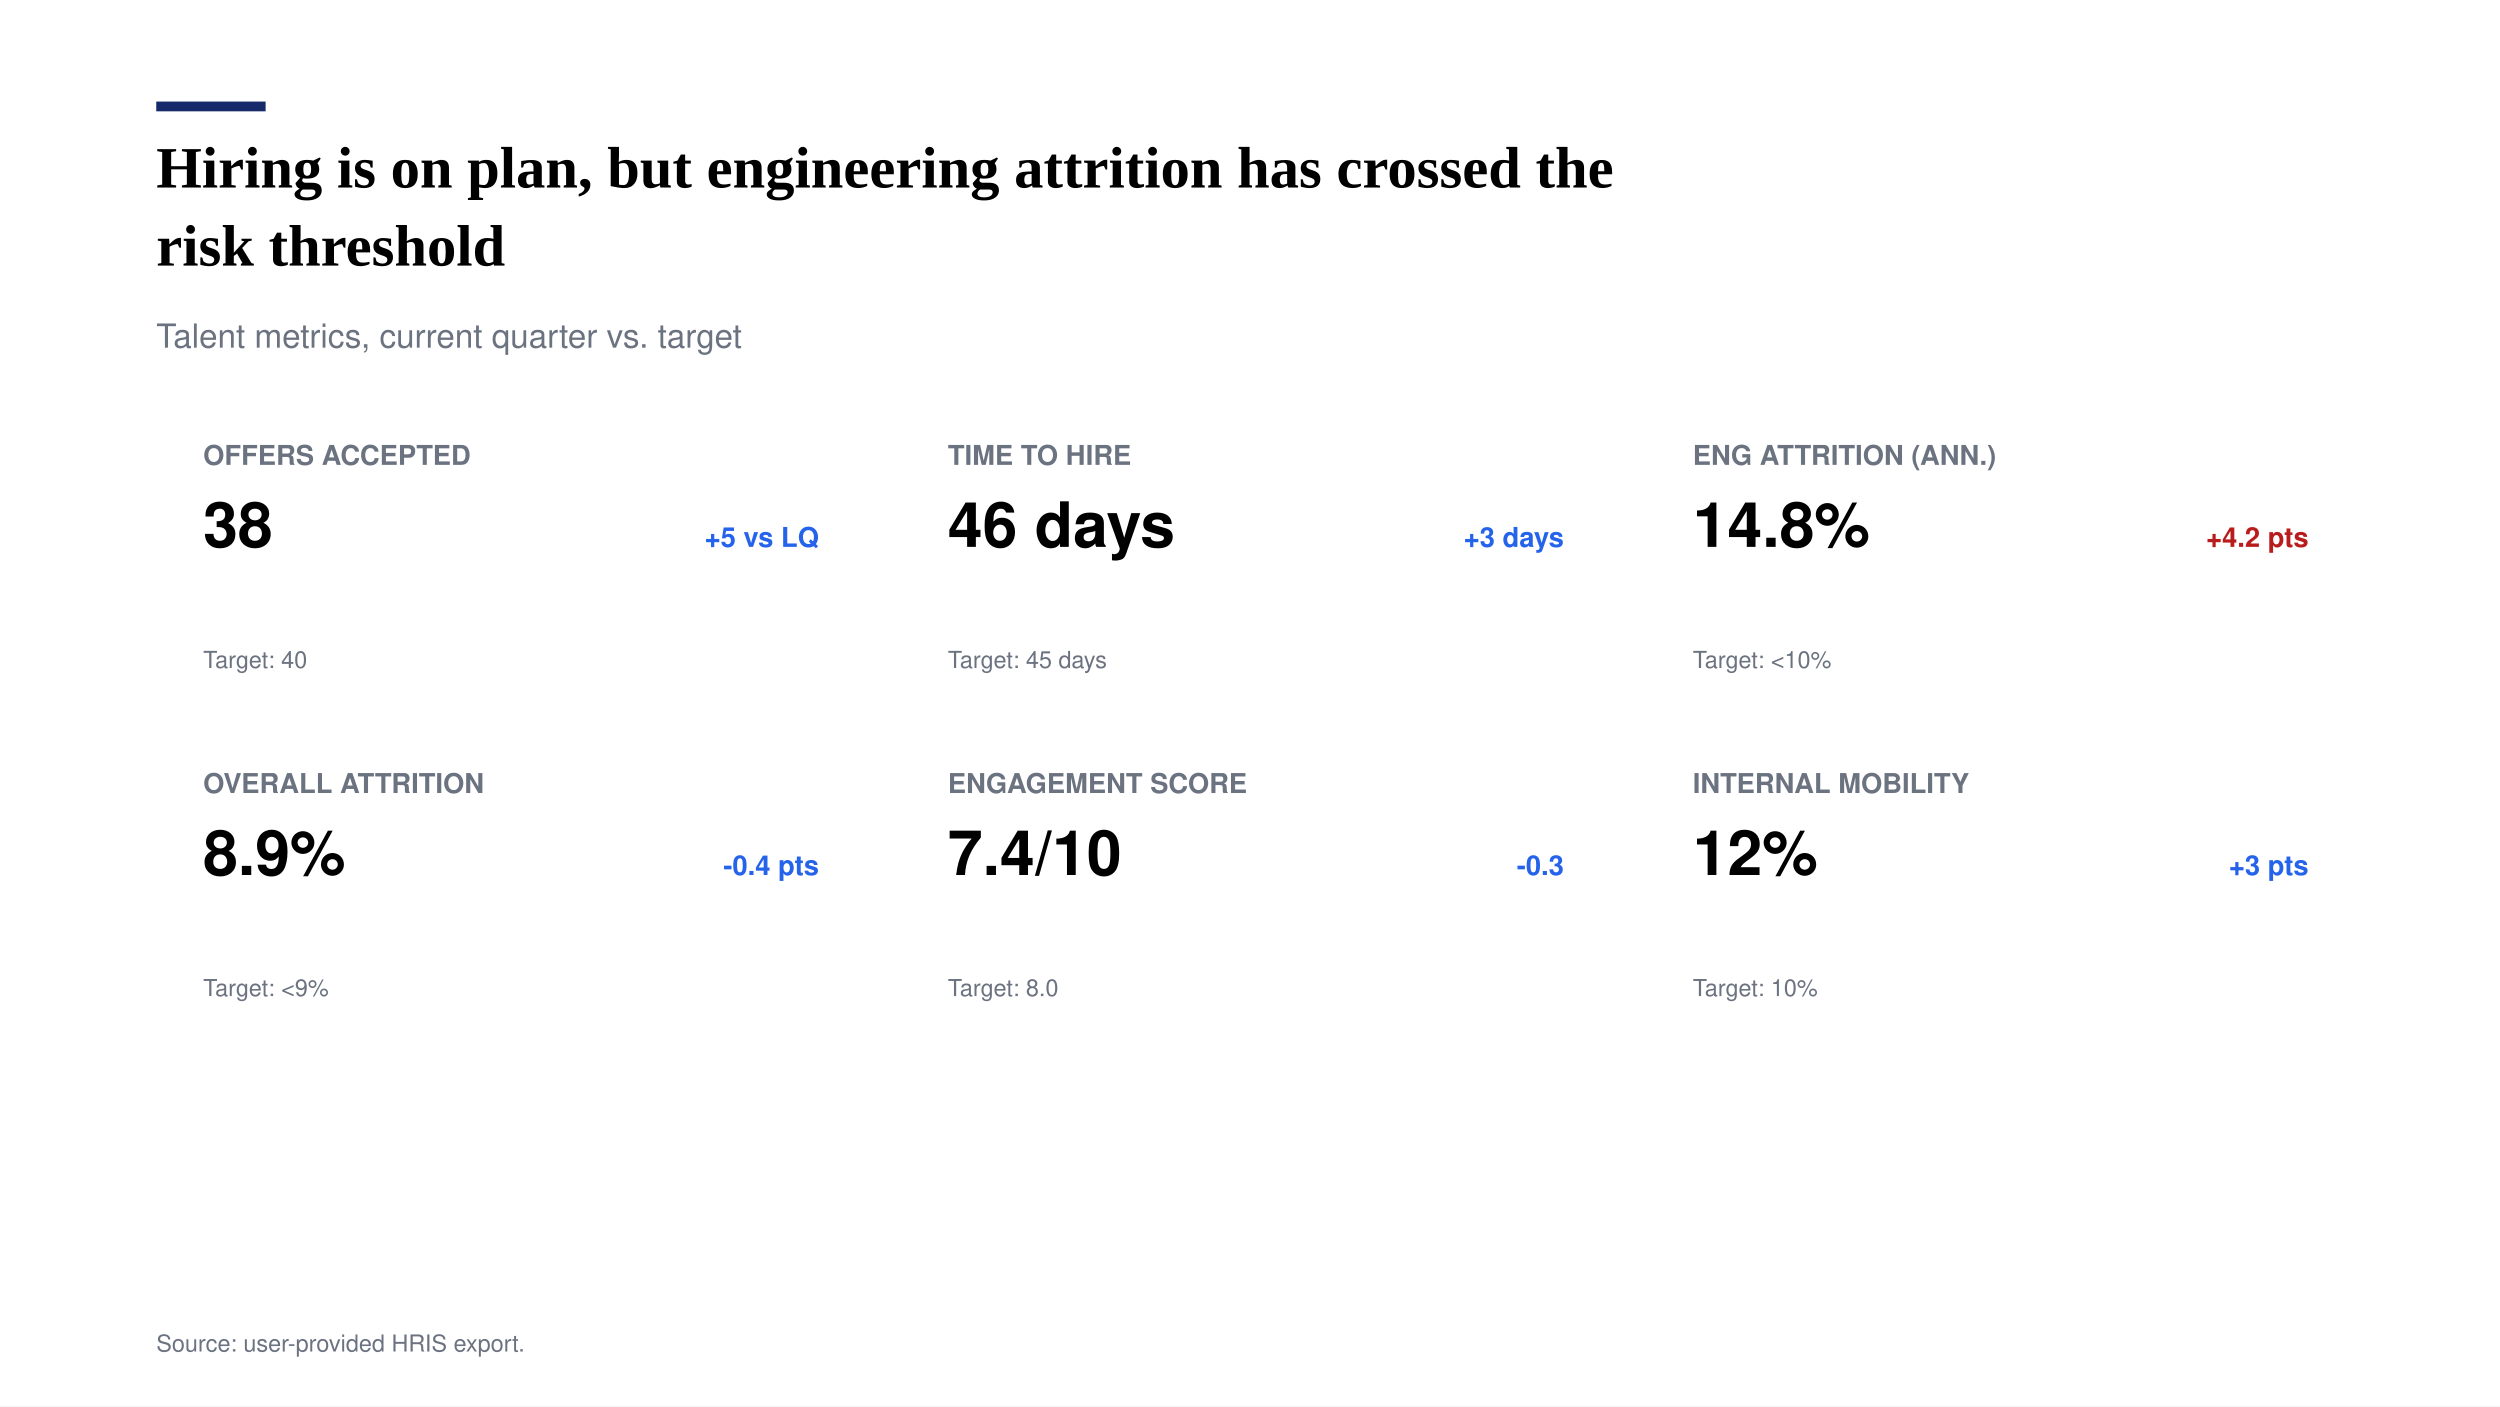
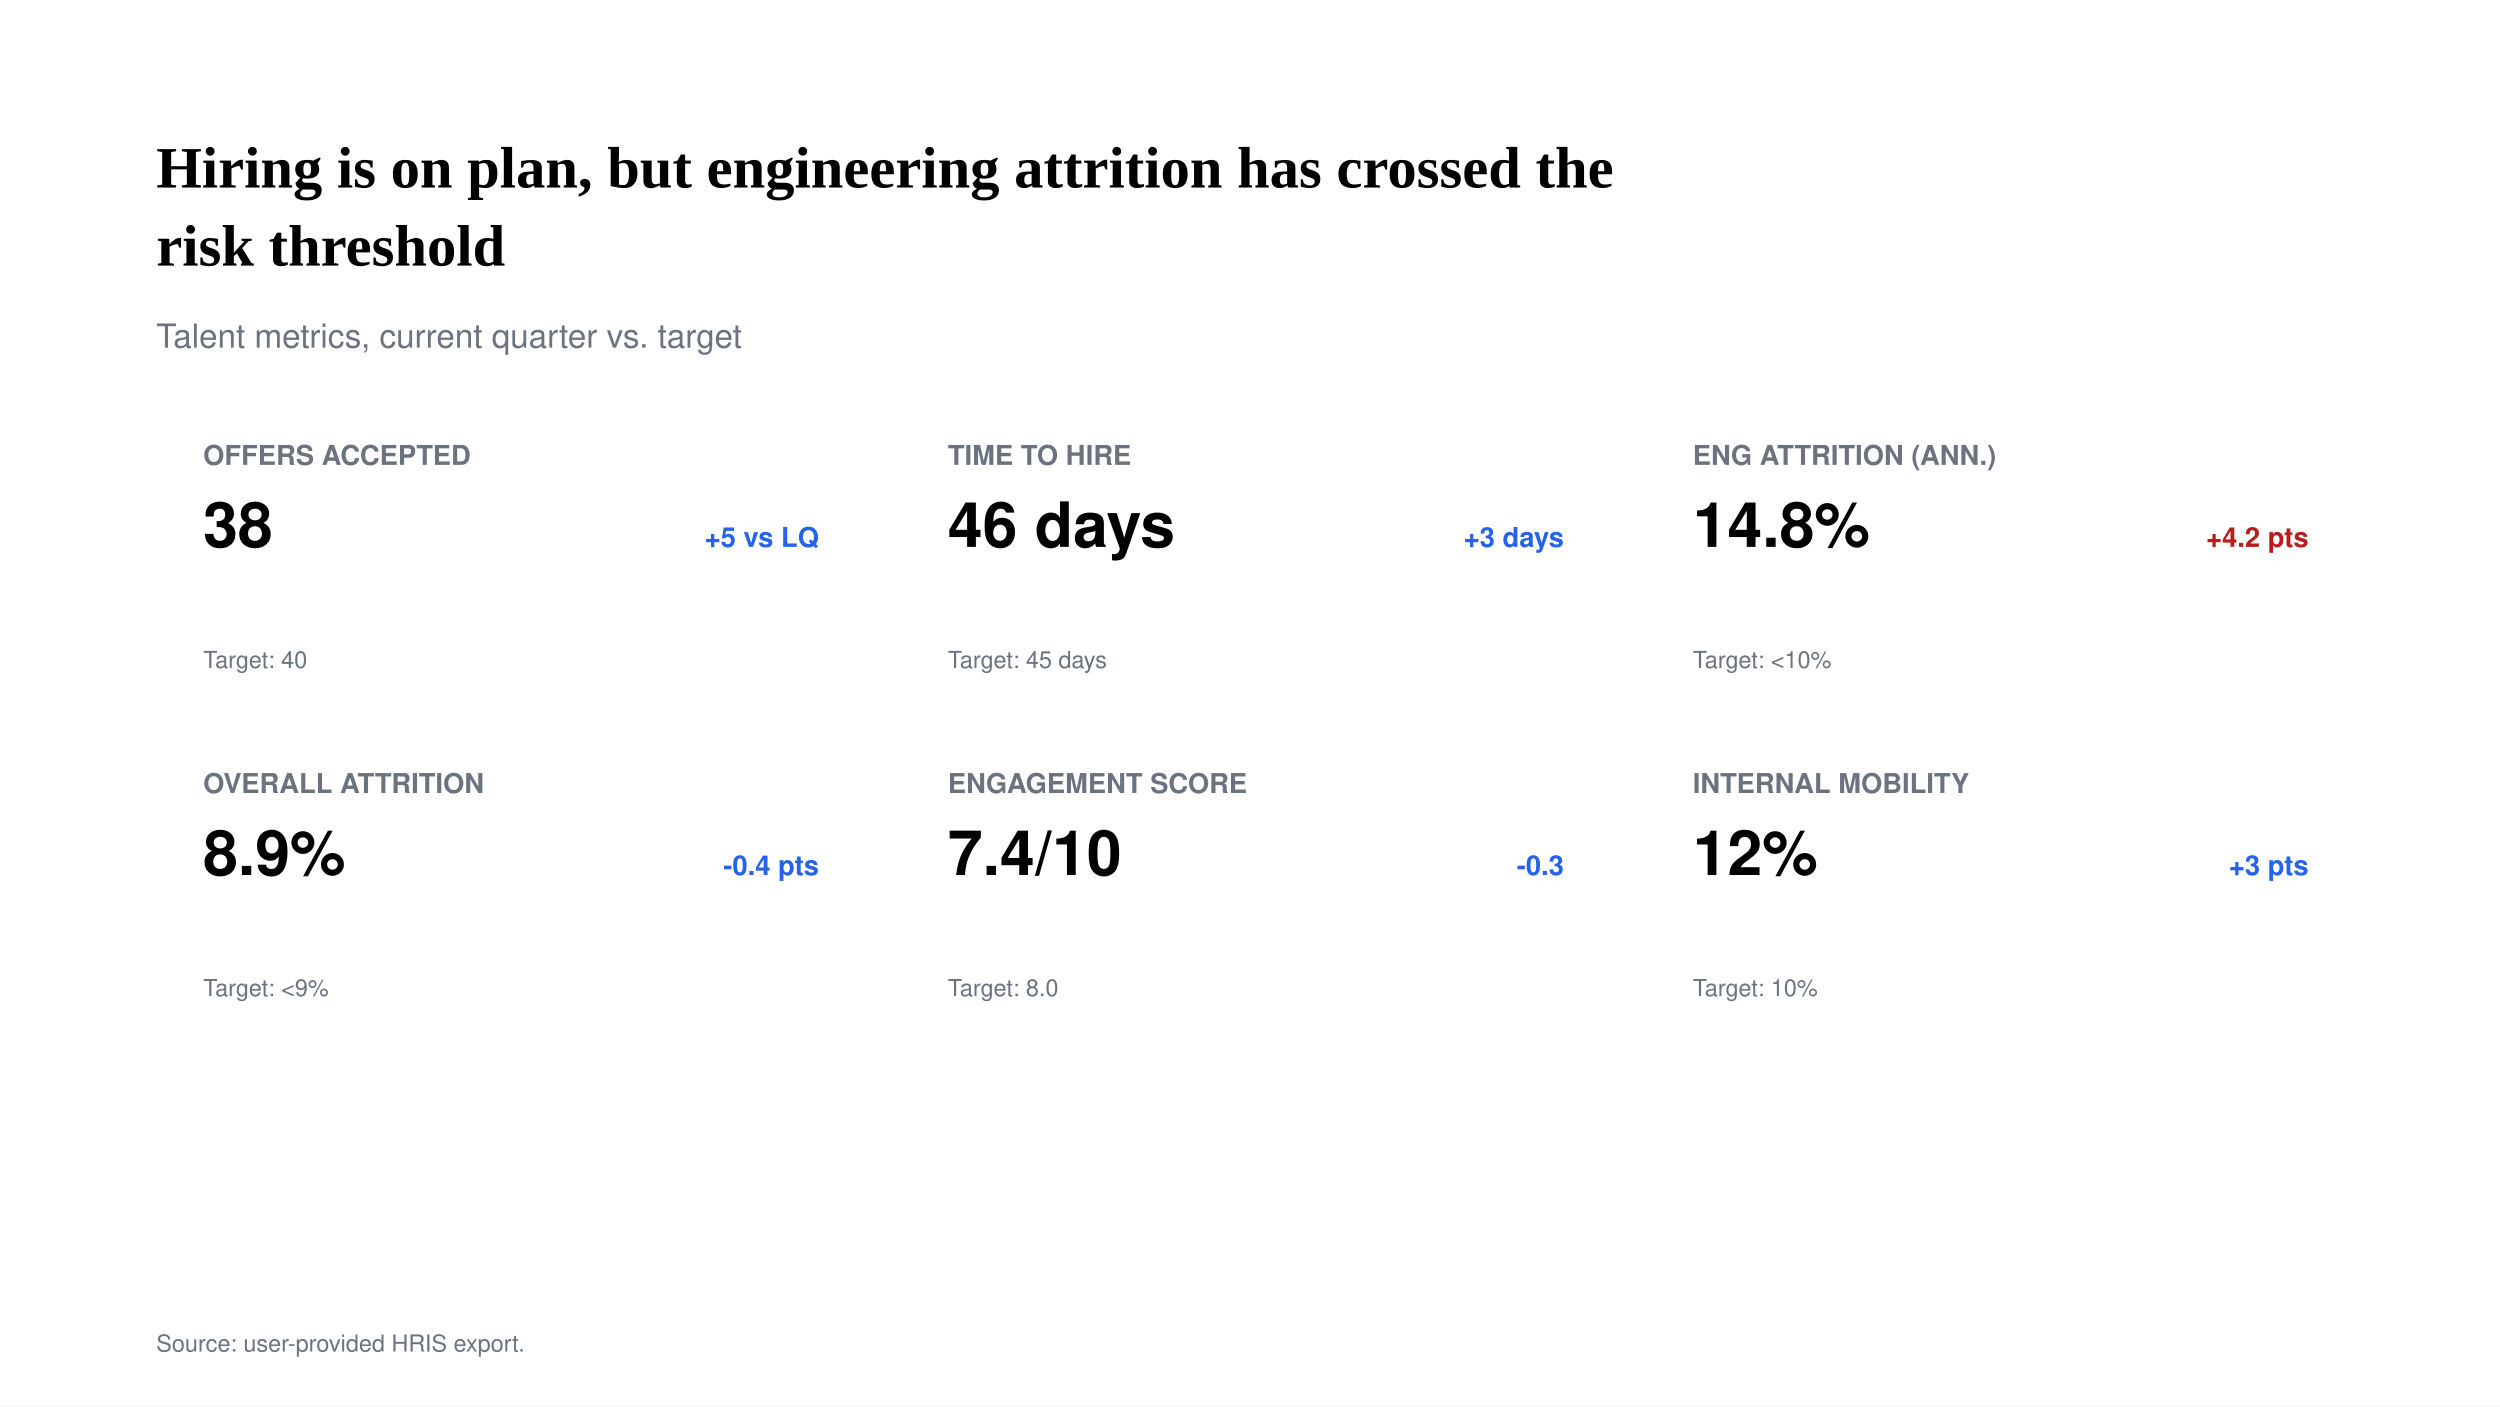
<svg xmlns="http://www.w3.org/2000/svg" viewBox="0 0 1280 720" width="1280" height="720" role="img" aria-label="Hiring is on plan, but engineering attrition has crossed the risk threshold">
  <rect width="1280" height="720" fill="#FFFFFF" />
-   <rect x="80.0" y="52.0" width="56.0" height="5.0" fill="#15296B" stroke="none" />
  <text x="80.0" y="96.0" font-family="Georgia, 'Times New Roman', 'Hiragino Mincho ProN', 'Yu Mincho', serif" font-size="30" fill="#000000" font-weight="bold" text-anchor="start">Hiring is on plan, but engineering attrition has crossed the</text>
  <text x="80.0" y="136.0" font-family="Georgia, 'Times New Roman', 'Hiragino Mincho ProN', 'Yu Mincho', serif" font-size="30" fill="#000000" font-weight="bold" text-anchor="start">risk threshold</text>
  <text x="80.0" y="178.0" font-family="'Helvetica Neue', Helvetica, Arial, 'Hiragino Sans', 'Yu Gothic', 'Noto Sans JP', 'Meiryo', sans-serif" font-size="17" fill="#6B7280" font-weight="normal" text-anchor="start">Talent metrics, current quarter vs. target</text>
  <rect x="80.0" y="208.0" width="357.3" height="150.0" fill="#FFFFFF" stroke="none" />
  <text x="104.0" y="238.0" font-family="'Helvetica Neue', Helvetica, Arial, 'Hiragino Sans', 'Yu Gothic', 'Noto Sans JP', 'Meiryo', sans-serif" font-size="14" fill="#6B7280" font-weight="600" text-anchor="start">OFFERS ACCEPTED</text>
  <text x="104.0" y="280.0" font-family="'Helvetica Neue', Helvetica, Arial, 'Hiragino Sans', 'Yu Gothic', 'Noto Sans JP', 'Meiryo', sans-serif" font-size="32" fill="#000000" font-weight="bold" text-anchor="start">38</text>
  <text x="419.3" y="280.0" font-family="'Helvetica Neue', Helvetica, Arial, 'Hiragino Sans', 'Yu Gothic', 'Noto Sans JP', 'Meiryo', sans-serif" font-size="14" fill="#2563EB" font-weight="600" text-anchor="end">+5 vs LQ</text>
  <text x="104.0" y="342.0" font-family="'Helvetica Neue', Helvetica, Arial, 'Hiragino Sans', 'Yu Gothic', 'Noto Sans JP', 'Meiryo', sans-serif" font-size="12" fill="#6B7280" font-weight="normal" text-anchor="start">Target: 40</text>
  <rect x="461.3" y="208.0" width="357.3" height="150.0" fill="#FFFFFF" stroke="none" />
  <text x="485.3" y="238.0" font-family="'Helvetica Neue', Helvetica, Arial, 'Hiragino Sans', 'Yu Gothic', 'Noto Sans JP', 'Meiryo', sans-serif" font-size="14" fill="#6B7280" font-weight="600" text-anchor="start">TIME TO HIRE</text>
  <text x="485.3" y="280.0" font-family="'Helvetica Neue', Helvetica, Arial, 'Hiragino Sans', 'Yu Gothic', 'Noto Sans JP', 'Meiryo', sans-serif" font-size="32" fill="#000000" font-weight="bold" text-anchor="start">46 days</text>
  <text x="800.7" y="280.0" font-family="'Helvetica Neue', Helvetica, Arial, 'Hiragino Sans', 'Yu Gothic', 'Noto Sans JP', 'Meiryo', sans-serif" font-size="14" fill="#2563EB" font-weight="600" text-anchor="end">+3 days</text>
  <text x="485.3" y="342.0" font-family="'Helvetica Neue', Helvetica, Arial, 'Hiragino Sans', 'Yu Gothic', 'Noto Sans JP', 'Meiryo', sans-serif" font-size="12" fill="#6B7280" font-weight="normal" text-anchor="start">Target: 45 days</text>
  <rect x="842.7" y="208.0" width="357.3" height="150.0" fill="#FFFFFF" stroke="none" />
  <text x="866.7" y="238.0" font-family="'Helvetica Neue', Helvetica, Arial, 'Hiragino Sans', 'Yu Gothic', 'Noto Sans JP', 'Meiryo', sans-serif" font-size="14" fill="#6B7280" font-weight="600" text-anchor="start">ENG ATTRITION (ANN.)</text>
  <text x="866.7" y="280.0" font-family="'Helvetica Neue', Helvetica, Arial, 'Hiragino Sans', 'Yu Gothic', 'Noto Sans JP', 'Meiryo', sans-serif" font-size="32" fill="#000000" font-weight="bold" text-anchor="start">14.8%</text>
  <text x="1182.0" y="280.0" font-family="'Helvetica Neue', Helvetica, Arial, 'Hiragino Sans', 'Yu Gothic', 'Noto Sans JP', 'Meiryo', sans-serif" font-size="14" fill="#B91C1C" font-weight="600" text-anchor="end">+4.2 pts</text>
  <text x="866.7" y="342.0" font-family="'Helvetica Neue', Helvetica, Arial, 'Hiragino Sans', 'Yu Gothic', 'Noto Sans JP', 'Meiryo', sans-serif" font-size="12" fill="#6B7280" font-weight="normal" text-anchor="start">Target: &lt;10%</text>
  <rect x="80.0" y="376.0" width="357.3" height="150.0" fill="#FFFFFF" stroke="none" />
  <text x="104.0" y="406.0" font-family="'Helvetica Neue', Helvetica, Arial, 'Hiragino Sans', 'Yu Gothic', 'Noto Sans JP', 'Meiryo', sans-serif" font-size="14" fill="#6B7280" font-weight="600" text-anchor="start">OVERALL ATTRITION</text>
  <text x="104.0" y="448.0" font-family="'Helvetica Neue', Helvetica, Arial, 'Hiragino Sans', 'Yu Gothic', 'Noto Sans JP', 'Meiryo', sans-serif" font-size="32" fill="#000000" font-weight="bold" text-anchor="start">8.9%</text>
  <text x="419.3" y="448.0" font-family="'Helvetica Neue', Helvetica, Arial, 'Hiragino Sans', 'Yu Gothic', 'Noto Sans JP', 'Meiryo', sans-serif" font-size="14" fill="#2563EB" font-weight="600" text-anchor="end">-0.4 pts</text>
  <text x="104.0" y="510.0" font-family="'Helvetica Neue', Helvetica, Arial, 'Hiragino Sans', 'Yu Gothic', 'Noto Sans JP', 'Meiryo', sans-serif" font-size="12" fill="#6B7280" font-weight="normal" text-anchor="start">Target: &lt;9%</text>
  <rect x="461.3" y="376.0" width="357.3" height="150.0" fill="#FFFFFF" stroke="none" />
  <text x="485.3" y="406.0" font-family="'Helvetica Neue', Helvetica, Arial, 'Hiragino Sans', 'Yu Gothic', 'Noto Sans JP', 'Meiryo', sans-serif" font-size="14" fill="#6B7280" font-weight="600" text-anchor="start">ENGAGEMENT SCORE</text>
  <text x="485.3" y="448.0" font-family="'Helvetica Neue', Helvetica, Arial, 'Hiragino Sans', 'Yu Gothic', 'Noto Sans JP', 'Meiryo', sans-serif" font-size="32" fill="#000000" font-weight="bold" text-anchor="start">7.4/10</text>
  <text x="800.7" y="448.0" font-family="'Helvetica Neue', Helvetica, Arial, 'Hiragino Sans', 'Yu Gothic', 'Noto Sans JP', 'Meiryo', sans-serif" font-size="14" fill="#2563EB" font-weight="600" text-anchor="end">-0.3</text>
  <text x="485.3" y="510.0" font-family="'Helvetica Neue', Helvetica, Arial, 'Hiragino Sans', 'Yu Gothic', 'Noto Sans JP', 'Meiryo', sans-serif" font-size="12" fill="#6B7280" font-weight="normal" text-anchor="start">Target: 8.0</text>
  <rect x="842.7" y="376.0" width="357.3" height="150.0" fill="#FFFFFF" stroke="none" />
  <text x="866.7" y="406.0" font-family="'Helvetica Neue', Helvetica, Arial, 'Hiragino Sans', 'Yu Gothic', 'Noto Sans JP', 'Meiryo', sans-serif" font-size="14" fill="#6B7280" font-weight="600" text-anchor="start">INTERNAL MOBILITY</text>
  <text x="866.7" y="448.0" font-family="'Helvetica Neue', Helvetica, Arial, 'Hiragino Sans', 'Yu Gothic', 'Noto Sans JP', 'Meiryo', sans-serif" font-size="32" fill="#000000" font-weight="bold" text-anchor="start">12%</text>
  <text x="1182.0" y="448.0" font-family="'Helvetica Neue', Helvetica, Arial, 'Hiragino Sans', 'Yu Gothic', 'Noto Sans JP', 'Meiryo', sans-serif" font-size="14" fill="#2563EB" font-weight="600" text-anchor="end">+3 pts</text>
  <text x="866.7" y="510.0" font-family="'Helvetica Neue', Helvetica, Arial, 'Hiragino Sans', 'Yu Gothic', 'Noto Sans JP', 'Meiryo', sans-serif" font-size="12" fill="#6B7280" font-weight="normal" text-anchor="start">Target: 10%</text>
  <text x="80.0" y="630.0" font-family="'Helvetica Neue', Helvetica, Arial, 'Hiragino Sans', 'Yu Gothic', 'Noto Sans JP', 'Meiryo', sans-serif" font-size="16" fill="#15296B" font-weight="600" text-anchor="start" />
  <text x="80.0" y="692.0" font-family="'Helvetica Neue', Helvetica, Arial, 'Hiragino Sans', 'Yu Gothic', 'Noto Sans JP', 'Meiryo', sans-serif" font-size="12" fill="#6B7280" font-weight="normal" text-anchor="start">Source: user-provided HRIS export.</text>
</svg>
